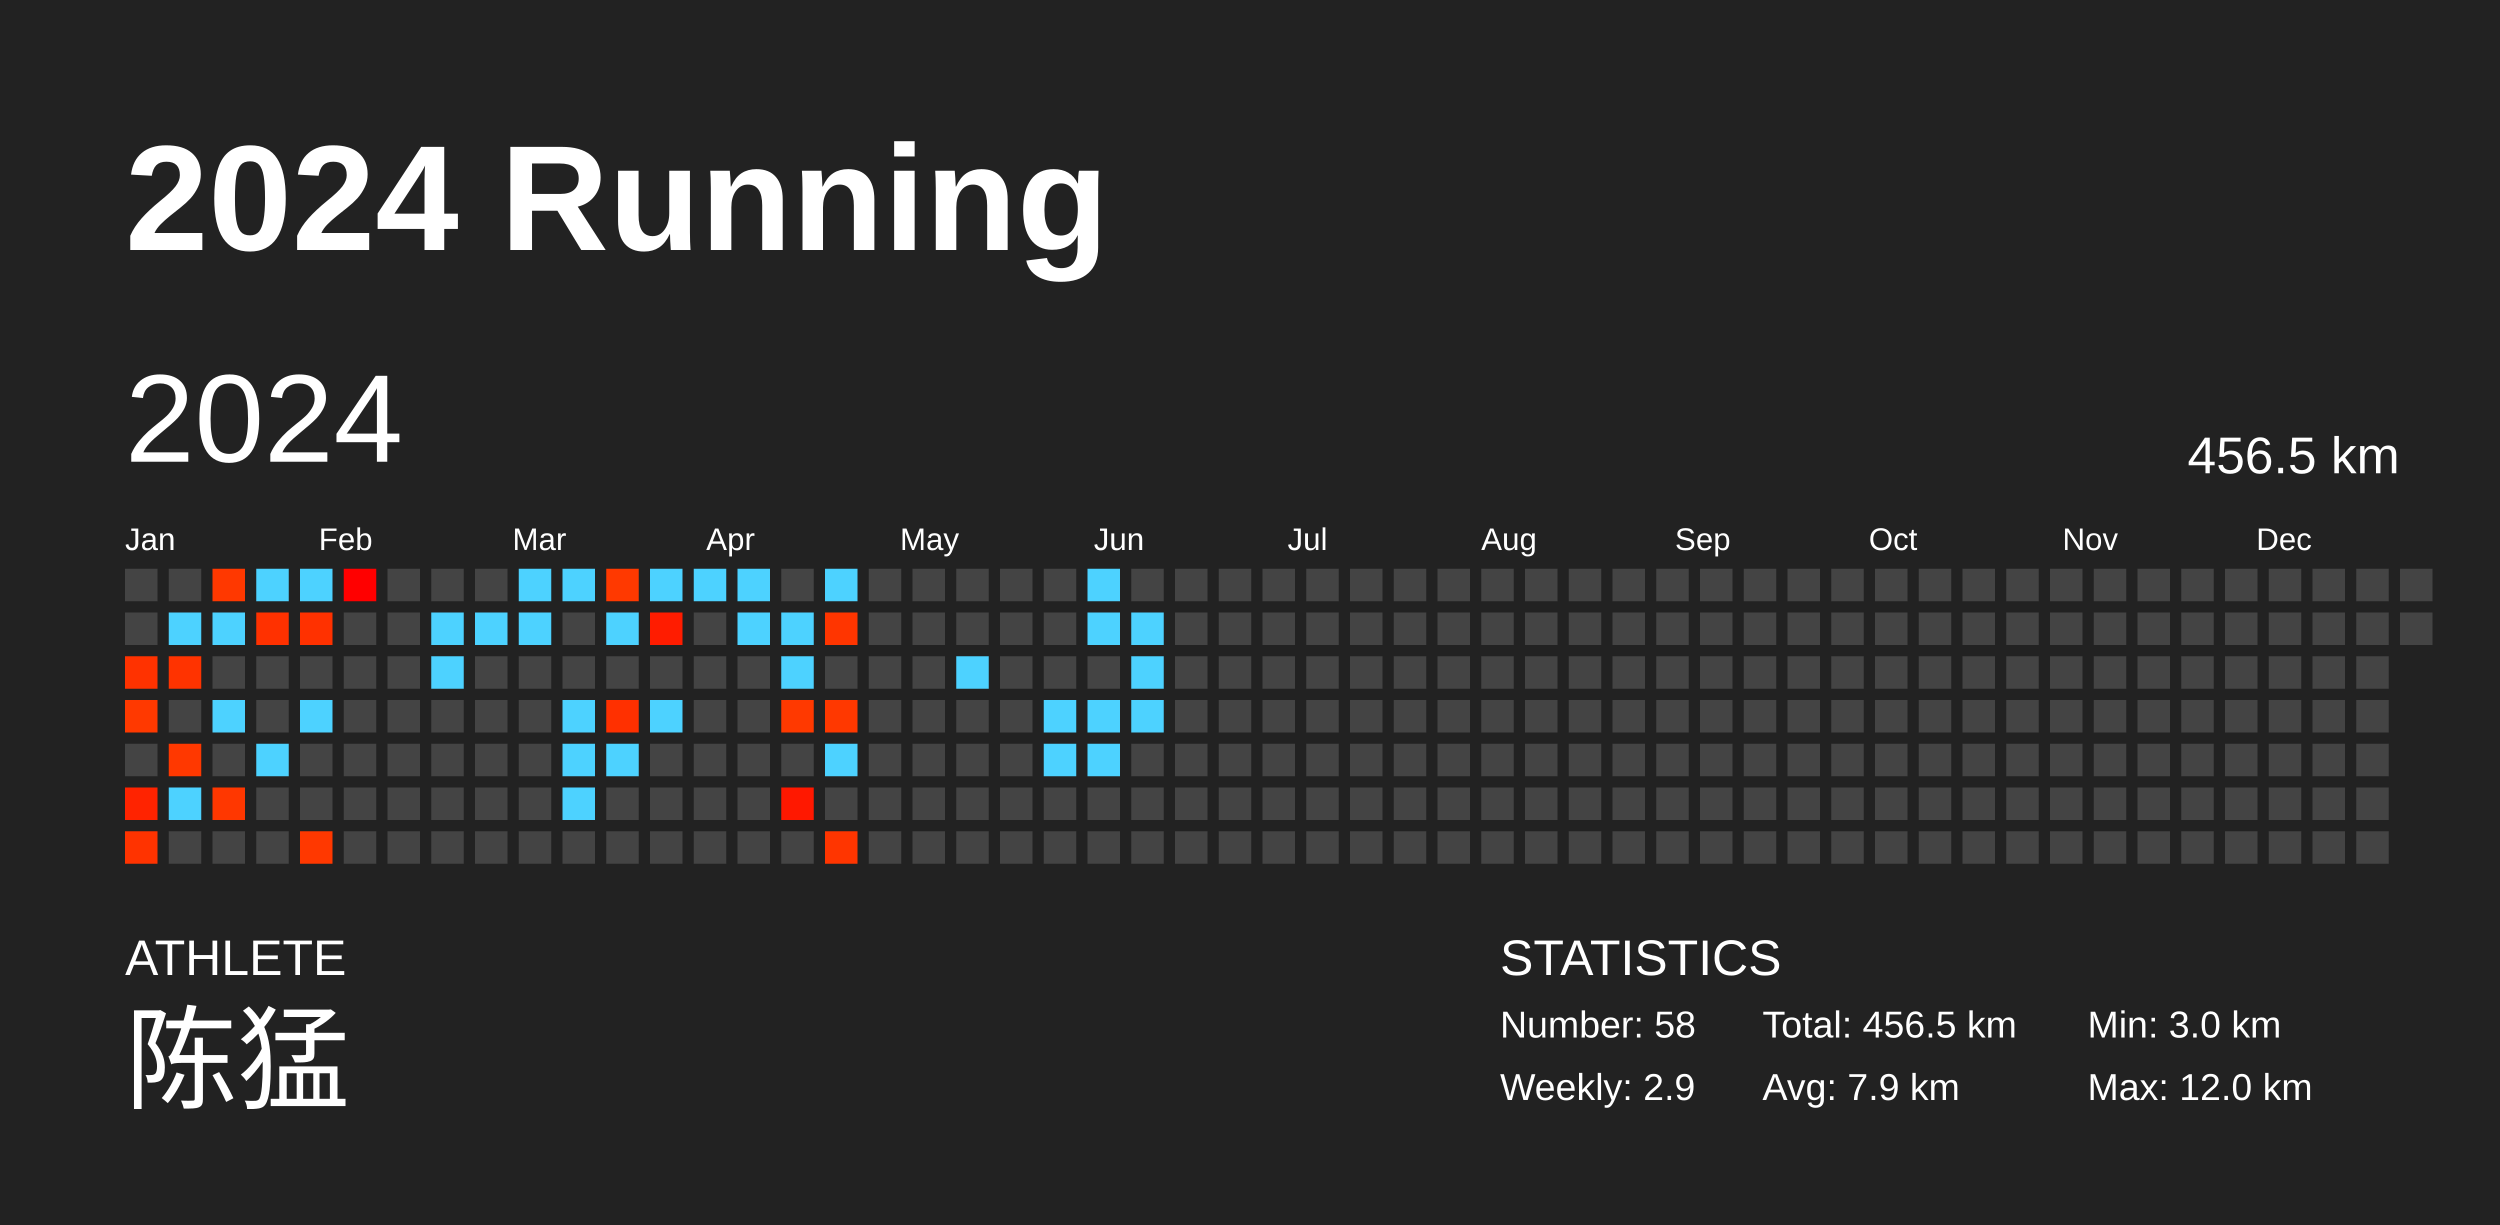
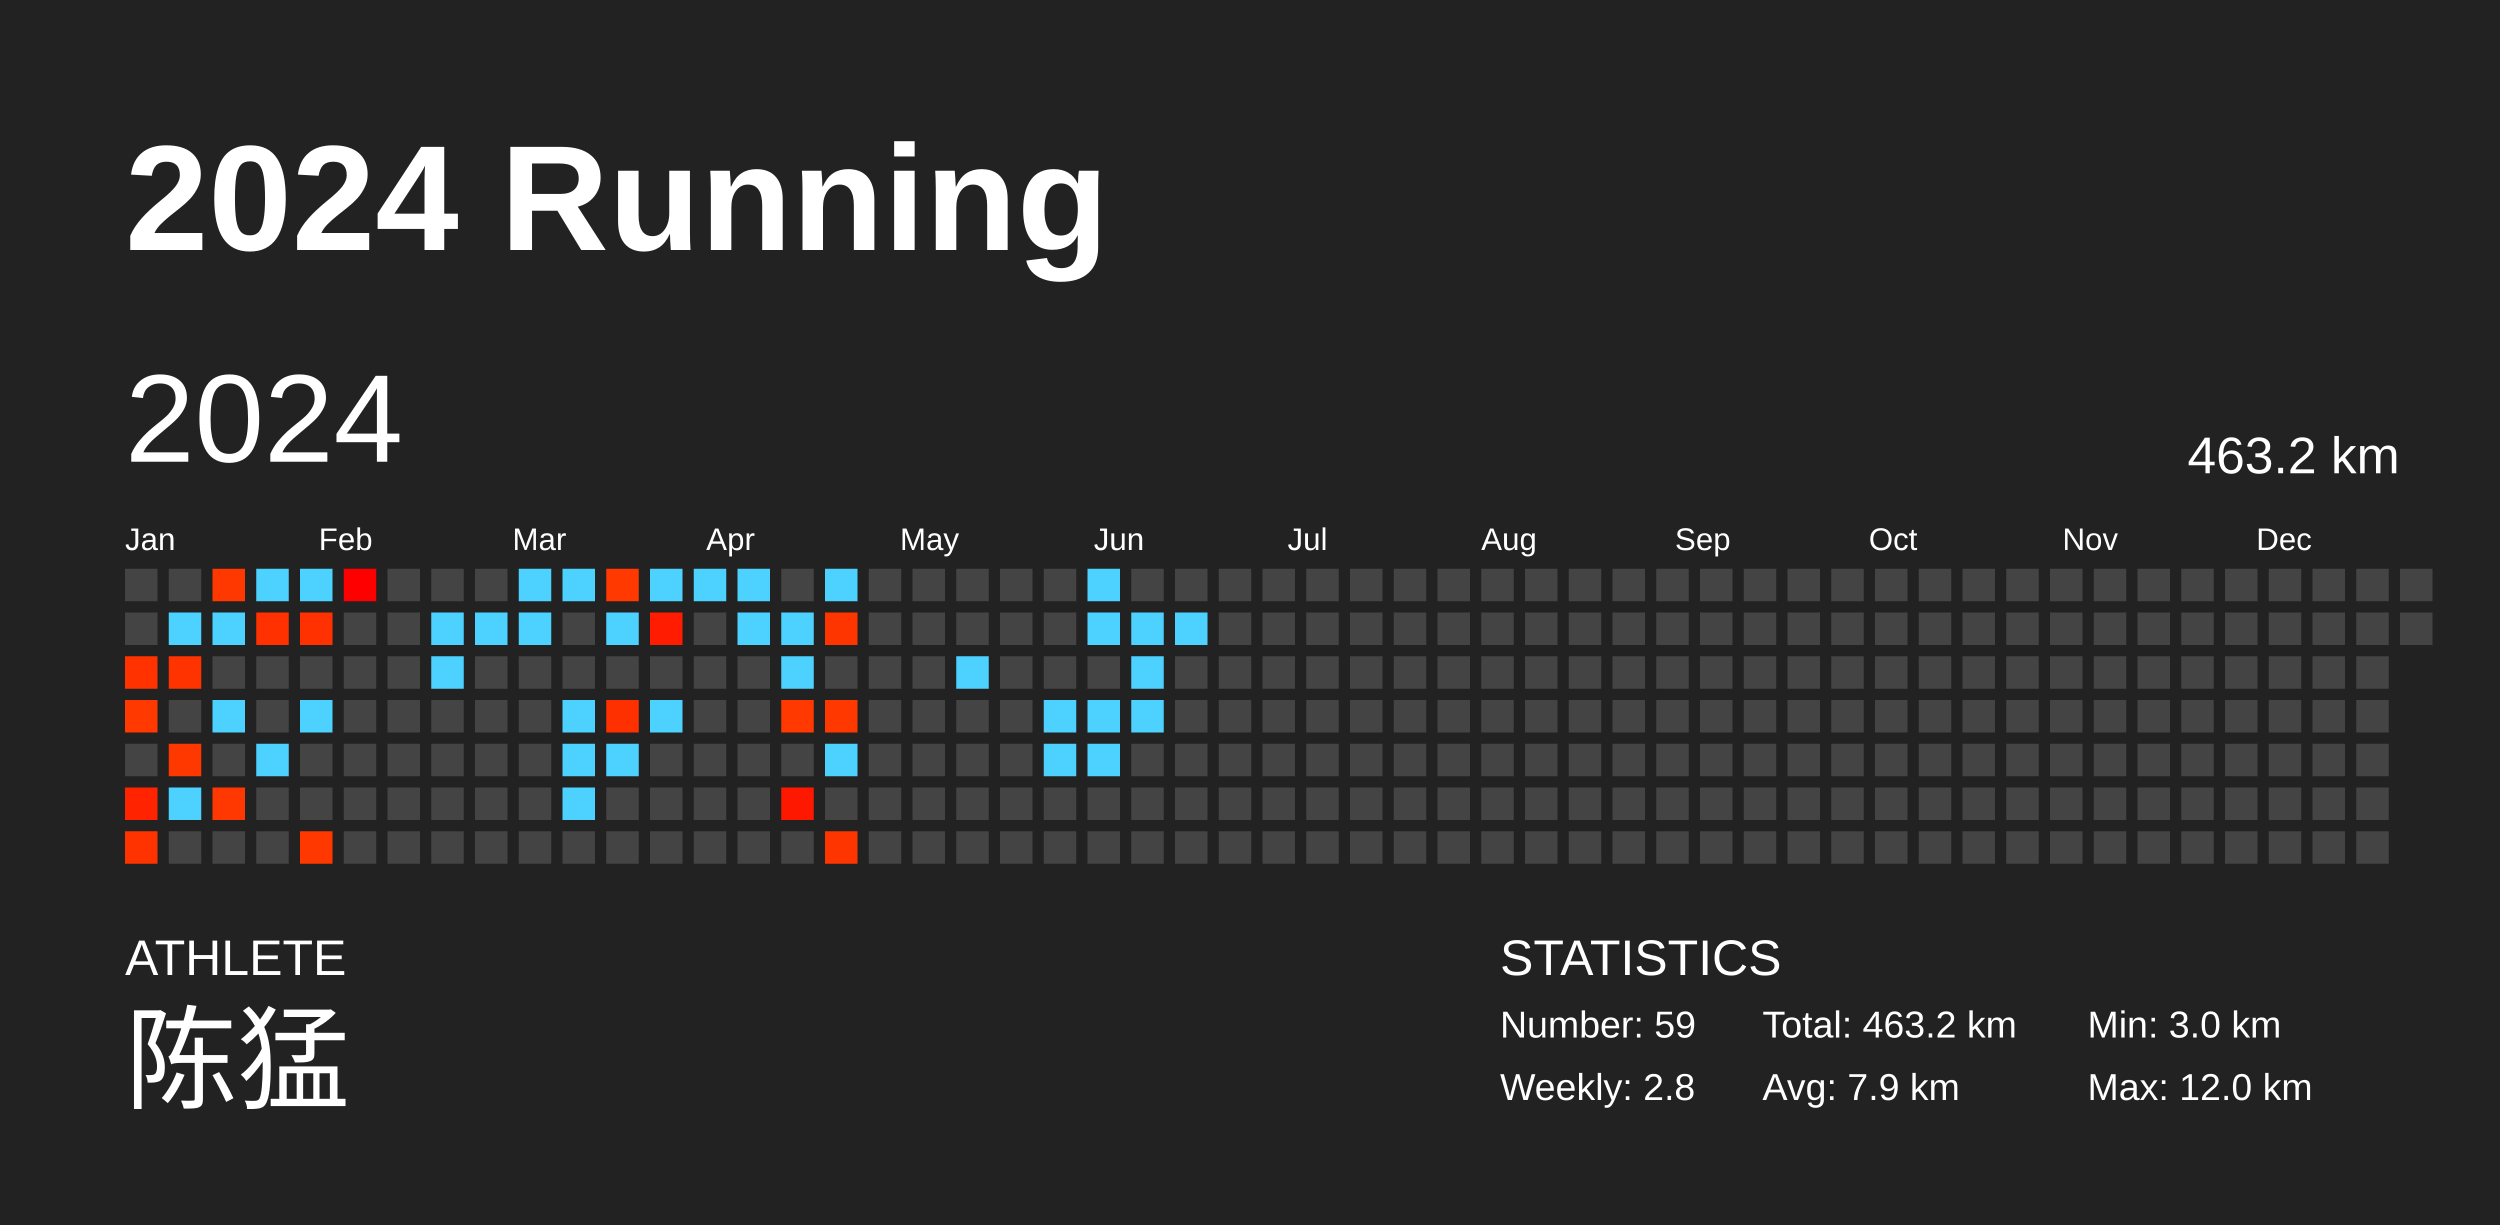
<svg xmlns="http://www.w3.org/2000/svg" baseProfile="full" height="98mm" version="1.1" viewBox="0,0,200,98" width="200mm">
  <defs />
  <rect fill="#222222" height="98" width="200" x="0" y="0" />
  <text fill="#FFFFFF" style="font-size:12px; font-family:Arial; font-weight:bold;" x="10" y="20">2024 Running</text>
  <text fill="#FFFFFF" style="font-size:4px; font-family:Arial" x="10" y="78">ATHLETE</text>
  <text fill="#FFFFFF" style="font-size:9px; font-family:Arial" x="10" y="88">陈猛</text>
  <text fill="#FFFFFF" style="font-size:4px; font-family:Arial" x="120" y="78">STATISTICS</text>
-   <text fill="#FFFFFF" style="font-size:3px; font-family:Arial" x="120" y="83">Number: 58</text>
-   <text fill="#FFFFFF" style="font-size:3px; font-family:Arial" x="120" y="88">Weekly: 2.9</text>
-   <text fill="#FFFFFF" style="font-size:3px; font-family:Arial" x="141" y="83">Total: 456.5 km</text>
+   <text fill="#FFFFFF" style="font-size:3px; font-family:Arial" x="120" y="83">Number: 59</text>
+   <text fill="#FFFFFF" style="font-size:3px; font-family:Arial" x="120" y="88">Weekly: 2.8</text>
+   <text fill="#FFFFFF" style="font-size:3px; font-family:Arial" x="141" y="83">Total: 463.2 km</text>
  <text fill="#FFFFFF" style="font-size:3px; font-family:Arial" x="141" y="88">Avg: 7.9 km</text>
  <text fill="#FFFFFF" style="font-size:3px; font-family:Arial" x="167" y="83">Min: 3.0 km</text>
  <text fill="#FFFFFF" style="font-size:3px; font-family:Arial" x="167" y="88">Max: 12.0 km</text>
  <text dominant-baseline="hanging" fill="#FFFFFF" style="font-size:10.0px; font-family:Arial;" x="10" y="30">2024</text>
-   <text dominant-baseline="hanging" fill="#FFFFFF" style="font-size:4.125px; font-family:Arial;" x="175" y="35">456.5 km</text>
+   <text dominant-baseline="hanging" fill="#FFFFFF" style="font-size:4.125px; font-family:Arial;" x="175" y="35">463.2 km</text>
  <text fill="#FFFFFF" style="font-size:2.5px; font-family:Arial" x="10.0" y="44">Jan</text>
  <text fill="#FFFFFF" style="font-size:2.5px; font-family:Arial" x="25.5" y="44">Feb</text>
  <text fill="#FFFFFF" style="font-size:2.5px; font-family:Arial" x="41.0" y="44">Mar</text>
  <text fill="#FFFFFF" style="font-size:2.5px; font-family:Arial" x="56.5" y="44">Apr</text>
  <text fill="#FFFFFF" style="font-size:2.5px; font-family:Arial" x="72.0" y="44">May</text>
  <text fill="#FFFFFF" style="font-size:2.5px; font-family:Arial" x="87.5" y="44">Jun</text>
  <text fill="#FFFFFF" style="font-size:2.5px; font-family:Arial" x="103.0" y="44">Jul</text>
  <text fill="#FFFFFF" style="font-size:2.5px; font-family:Arial" x="118.5" y="44">Aug</text>
  <text fill="#FFFFFF" style="font-size:2.5px; font-family:Arial" x="134.0" y="44">Sep</text>
  <text fill="#FFFFFF" style="font-size:2.5px; font-family:Arial" x="149.5" y="44">Oct</text>
  <text fill="#FFFFFF" style="font-size:2.5px; font-family:Arial" x="165.0" y="44">Nov</text>
  <text fill="#FFFFFF" style="font-size:2.5px; font-family:Arial" x="180.5" y="44">Dec</text>
  <rect fill="#444444" height="2.6" width="2.6" x="10.0" y="45.5" />
  <rect fill="#444444" height="2.6" width="2.6" x="10.0" y="49.0" />
  <rect fill="#ff3200" height="2.6" width="2.6" x="10.0" y="52.5" />
  <rect fill="#ff3900" height="2.6" width="2.6" x="10.0" y="56.0" />
  <rect fill="#444444" height="2.6" width="2.6" x="10.0" y="59.5" />
  <rect fill="#ff2300" height="2.6" width="2.6" x="10.0" y="63.0" />
  <rect fill="#ff3300" height="2.6" width="2.6" x="10.0" y="66.5" />
  <rect fill="#444444" height="2.6" width="2.6" x="13.5" y="45.5" />
  <rect fill="#4dd2ff" height="2.6" width="2.6" x="13.5" y="49.0" />
  <rect fill="#ff3300" height="2.6" width="2.6" x="13.5" y="52.5" />
  <rect fill="#444444" height="2.6" width="2.6" x="13.5" y="56.0" />
  <rect fill="#ff3800" height="2.6" width="2.6" x="13.5" y="59.5" />
  <rect fill="#4dd2ff" height="2.6" width="2.6" x="13.5" y="63.0" />
  <rect fill="#444444" height="2.6" width="2.6" x="13.5" y="66.5" />
  <rect fill="#ff3800" height="2.6" width="2.6" x="17.0" y="45.5" />
  <rect fill="#4dd2ff" height="2.6" width="2.6" x="17.0" y="49.0" />
  <rect fill="#444444" height="2.6" width="2.6" x="17.0" y="52.5" />
  <rect fill="#4dd2ff" height="2.6" width="2.6" x="17.0" y="56.0" />
  <rect fill="#444444" height="2.6" width="2.6" x="17.0" y="59.5" />
  <rect fill="#ff3700" height="2.6" width="2.6" x="17.0" y="63.0" />
  <rect fill="#444444" height="2.6" width="2.6" x="17.0" y="66.5" />
  <rect fill="#4dd2ff" height="2.6" width="2.6" x="20.5" y="45.5" />
  <rect fill="#ff3100" height="2.6" width="2.6" x="20.5" y="49.0" />
  <rect fill="#444444" height="2.6" width="2.6" x="20.5" y="52.5" />
  <rect fill="#444444" height="2.6" width="2.6" x="20.5" y="56.0" />
  <rect fill="#4dd2ff" height="2.6" width="2.6" x="20.5" y="59.5" />
  <rect fill="#444444" height="2.6" width="2.6" x="20.5" y="63.0" />
  <rect fill="#444444" height="2.6" width="2.6" x="20.5" y="66.5" />
  <rect fill="#4dd2ff" height="2.6" width="2.6" x="24.0" y="45.5" />
  <rect fill="#ff3100" height="2.6" width="2.6" x="24.0" y="49.0" />
  <rect fill="#444444" height="2.6" width="2.6" x="24.0" y="52.5" />
  <rect fill="#4dd2ff" height="2.6" width="2.6" x="24.0" y="56.0" />
  <rect fill="#444444" height="2.6" width="2.6" x="24.0" y="59.5" />
  <rect fill="#444444" height="2.6" width="2.6" x="24.0" y="63.0" />
  <rect fill="#ff3800" height="2.6" width="2.6" x="24.0" y="66.5" />
  <rect fill="#ff0000" height="2.6" width="2.6" x="27.5" y="45.5" />
  <rect fill="#444444" height="2.6" width="2.6" x="27.5" y="49.0" />
  <rect fill="#444444" height="2.6" width="2.6" x="27.5" y="52.5" />
  <rect fill="#444444" height="2.6" width="2.6" x="27.5" y="56.0" />
  <rect fill="#444444" height="2.6" width="2.6" x="27.5" y="59.5" />
  <rect fill="#444444" height="2.6" width="2.6" x="27.5" y="63.0" />
  <rect fill="#444444" height="2.6" width="2.6" x="27.5" y="66.5" />
  <rect fill="#444444" height="2.6" width="2.6" x="31.0" y="45.5" />
  <rect fill="#444444" height="2.6" width="2.6" x="31.0" y="49.0" />
  <rect fill="#444444" height="2.6" width="2.6" x="31.0" y="52.5" />
  <rect fill="#444444" height="2.6" width="2.6" x="31.0" y="56.0" />
  <rect fill="#444444" height="2.6" width="2.6" x="31.0" y="59.5" />
  <rect fill="#444444" height="2.6" width="2.6" x="31.0" y="63.0" />
  <rect fill="#444444" height="2.6" width="2.6" x="31.0" y="66.5" />
  <rect fill="#444444" height="2.6" width="2.6" x="34.5" y="45.5" />
  <rect fill="#4dd2ff" height="2.6" width="2.6" x="34.5" y="49.0" />
  <rect fill="#4dd2ff" height="2.6" width="2.6" x="34.5" y="52.5" />
  <rect fill="#444444" height="2.6" width="2.6" x="34.5" y="56.0" />
  <rect fill="#444444" height="2.6" width="2.6" x="34.5" y="59.5" />
  <rect fill="#444444" height="2.6" width="2.6" x="34.5" y="63.0" />
  <rect fill="#444444" height="2.6" width="2.6" x="34.5" y="66.5" />
  <rect fill="#444444" height="2.6" width="2.6" x="38.0" y="45.5" />
  <rect fill="#4dd2ff" height="2.6" width="2.6" x="38.0" y="49.0" />
  <rect fill="#444444" height="2.6" width="2.6" x="38.0" y="52.5" />
  <rect fill="#444444" height="2.6" width="2.6" x="38.0" y="56.0" />
  <rect fill="#444444" height="2.6" width="2.6" x="38.0" y="59.5" />
  <rect fill="#444444" height="2.6" width="2.6" x="38.0" y="63.0" />
  <rect fill="#444444" height="2.6" width="2.6" x="38.0" y="66.5" />
  <rect fill="#4dd2ff" height="2.6" width="2.6" x="41.5" y="45.5" />
  <rect fill="#4dd2ff" height="2.6" width="2.6" x="41.5" y="49.0" />
  <rect fill="#444444" height="2.6" width="2.6" x="41.5" y="52.5" />
  <rect fill="#444444" height="2.6" width="2.6" x="41.5" y="56.0" />
  <rect fill="#444444" height="2.6" width="2.6" x="41.5" y="59.5" />
  <rect fill="#444444" height="2.6" width="2.6" x="41.5" y="63.0" />
  <rect fill="#444444" height="2.6" width="2.6" x="41.5" y="66.5" />
  <rect fill="#4dd2ff" height="2.6" width="2.6" x="45.0" y="45.5" />
  <rect fill="#444444" height="2.6" width="2.6" x="45.0" y="49.0" />
  <rect fill="#444444" height="2.6" width="2.6" x="45.0" y="52.5" />
  <rect fill="#4dd2ff" height="2.6" width="2.6" x="45.0" y="56.0" />
  <rect fill="#4dd2ff" height="2.6" width="2.6" x="45.0" y="59.5" />
  <rect fill="#4dd2ff" height="2.6" width="2.6" x="45.0" y="63.0" />
  <rect fill="#444444" height="2.6" width="2.6" x="45.0" y="66.5" />
  <rect fill="#ff3900" height="2.6" width="2.6" x="48.5" y="45.5" />
  <rect fill="#4dd2ff" height="2.6" width="2.6" x="48.5" y="49.0" />
  <rect fill="#444444" height="2.6" width="2.6" x="48.5" y="52.5" />
  <rect fill="#ff3000" height="2.6" width="2.6" x="48.5" y="56.0" />
  <rect fill="#4dd2ff" height="2.6" width="2.6" x="48.5" y="59.5" />
  <rect fill="#444444" height="2.6" width="2.6" x="48.5" y="63.0" />
  <rect fill="#444444" height="2.6" width="2.6" x="48.5" y="66.5" />
  <rect fill="#4dd2ff" height="2.6" width="2.6" x="52.0" y="45.5" />
  <rect fill="#ff1c00" height="2.6" width="2.6" x="52.0" y="49.0" />
  <rect fill="#444444" height="2.6" width="2.6" x="52.0" y="52.5" />
  <rect fill="#4dd2ff" height="2.6" width="2.6" x="52.0" y="56.0" />
  <rect fill="#444444" height="2.6" width="2.6" x="52.0" y="59.5" />
  <rect fill="#444444" height="2.6" width="2.6" x="52.0" y="63.0" />
  <rect fill="#444444" height="2.6" width="2.6" x="52.0" y="66.5" />
  <rect fill="#4dd2ff" height="2.6" width="2.6" x="55.5" y="45.5" />
  <rect fill="#444444" height="2.6" width="2.6" x="55.5" y="49.0" />
  <rect fill="#444444" height="2.6" width="2.6" x="55.5" y="52.5" />
  <rect fill="#444444" height="2.6" width="2.6" x="55.5" y="56.0" />
  <rect fill="#444444" height="2.6" width="2.6" x="55.5" y="59.5" />
  <rect fill="#444444" height="2.6" width="2.6" x="55.5" y="63.0" />
  <rect fill="#444444" height="2.6" width="2.6" x="55.5" y="66.5" />
  <rect fill="#4dd2ff" height="2.6" width="2.6" x="59.0" y="45.5" />
  <rect fill="#4dd2ff" height="2.6" width="2.6" x="59.0" y="49.0" />
  <rect fill="#444444" height="2.6" width="2.6" x="59.0" y="52.5" />
  <rect fill="#444444" height="2.6" width="2.6" x="59.0" y="56.0" />
  <rect fill="#444444" height="2.6" width="2.6" x="59.0" y="59.5" />
  <rect fill="#444444" height="2.6" width="2.6" x="59.0" y="63.0" />
  <rect fill="#444444" height="2.6" width="2.6" x="59.0" y="66.5" />
  <rect fill="#444444" height="2.6" width="2.6" x="62.5" y="45.5" />
  <rect fill="#4dd2ff" height="2.6" width="2.6" x="62.5" y="49.0" />
  <rect fill="#4dd2ff" height="2.6" width="2.6" x="62.5" y="52.5" />
  <rect fill="#ff3900" height="2.6" width="2.6" x="62.5" y="56.0" />
  <rect fill="#444444" height="2.6" width="2.6" x="62.5" y="59.5" />
  <rect fill="#ff1800" height="2.6" width="2.6" x="62.5" y="63.0" />
  <rect fill="#444444" height="2.6" width="2.6" x="62.5" y="66.5" />
  <rect fill="#4dd2ff" height="2.6" width="2.6" x="66.0" y="45.5" />
  <rect fill="#ff3500" height="2.6" width="2.6" x="66.0" y="49.0" />
  <rect fill="#444444" height="2.6" width="2.6" x="66.0" y="52.5" />
  <rect fill="#ff3800" height="2.6" width="2.6" x="66.0" y="56.0" />
  <rect fill="#4dd2ff" height="2.6" width="2.6" x="66.0" y="59.5" />
  <rect fill="#444444" height="2.6" width="2.6" x="66.0" y="63.0" />
  <rect fill="#ff3500" height="2.6" width="2.6" x="66.0" y="66.5" />
  <rect fill="#444444" height="2.6" width="2.6" x="69.5" y="45.5" />
  <rect fill="#444444" height="2.6" width="2.6" x="69.5" y="49.0" />
  <rect fill="#444444" height="2.6" width="2.6" x="69.5" y="52.5" />
  <rect fill="#444444" height="2.6" width="2.6" x="69.5" y="56.0" />
  <rect fill="#444444" height="2.6" width="2.6" x="69.5" y="59.5" />
  <rect fill="#444444" height="2.6" width="2.6" x="69.5" y="63.0" />
  <rect fill="#444444" height="2.6" width="2.6" x="69.5" y="66.5" />
  <rect fill="#444444" height="2.6" width="2.6" x="73.0" y="45.5" />
  <rect fill="#444444" height="2.6" width="2.6" x="73.0" y="49.0" />
  <rect fill="#444444" height="2.6" width="2.6" x="73.0" y="52.5" />
  <rect fill="#444444" height="2.6" width="2.6" x="73.0" y="56.0" />
  <rect fill="#444444" height="2.6" width="2.6" x="73.0" y="59.5" />
  <rect fill="#444444" height="2.6" width="2.6" x="73.0" y="63.0" />
  <rect fill="#444444" height="2.6" width="2.6" x="73.0" y="66.5" />
  <rect fill="#444444" height="2.6" width="2.6" x="76.5" y="45.5" />
  <rect fill="#444444" height="2.6" width="2.6" x="76.5" y="49.0" />
  <rect fill="#4dd2ff" height="2.6" width="2.6" x="76.5" y="52.5" />
  <rect fill="#444444" height="2.6" width="2.6" x="76.5" y="56.0" />
  <rect fill="#444444" height="2.6" width="2.6" x="76.5" y="59.5" />
  <rect fill="#444444" height="2.6" width="2.6" x="76.5" y="63.0" />
  <rect fill="#444444" height="2.6" width="2.6" x="76.5" y="66.5" />
  <rect fill="#444444" height="2.6" width="2.6" x="80.0" y="45.5" />
  <rect fill="#444444" height="2.6" width="2.6" x="80.0" y="49.0" />
  <rect fill="#444444" height="2.6" width="2.6" x="80.0" y="52.5" />
  <rect fill="#444444" height="2.6" width="2.6" x="80.0" y="56.0" />
  <rect fill="#444444" height="2.6" width="2.6" x="80.0" y="59.5" />
  <rect fill="#444444" height="2.6" width="2.6" x="80.0" y="63.0" />
  <rect fill="#444444" height="2.6" width="2.6" x="80.0" y="66.5" />
  <rect fill="#444444" height="2.6" width="2.6" x="83.5" y="45.5" />
  <rect fill="#444444" height="2.6" width="2.6" x="83.5" y="49.0" />
  <rect fill="#444444" height="2.6" width="2.6" x="83.5" y="52.5" />
  <rect fill="#4dd2ff" height="2.6" width="2.6" x="83.5" y="56.0" />
  <rect fill="#4dd2ff" height="2.6" width="2.6" x="83.5" y="59.5" />
  <rect fill="#444444" height="2.6" width="2.6" x="83.5" y="63.0" />
  <rect fill="#444444" height="2.6" width="2.6" x="83.5" y="66.5" />
  <rect fill="#4dd2ff" height="2.6" width="2.6" x="87.0" y="45.5" />
  <rect fill="#4dd2ff" height="2.6" width="2.6" x="87.0" y="49.0" />
  <rect fill="#444444" height="2.6" width="2.6" x="87.0" y="52.5" />
  <rect fill="#4dd2ff" height="2.6" width="2.6" x="87.0" y="56.0" />
  <rect fill="#4dd2ff" height="2.6" width="2.6" x="87.0" y="59.5" />
  <rect fill="#444444" height="2.6" width="2.6" x="87.0" y="63.0" />
  <rect fill="#444444" height="2.6" width="2.6" x="87.0" y="66.5" />
  <rect fill="#444444" height="2.6" width="2.6" x="90.5" y="45.5" />
  <rect fill="#4dd2ff" height="2.6" width="2.6" x="90.5" y="49.0" />
  <rect fill="#4dd2ff" height="2.6" width="2.6" x="90.5" y="52.5" />
  <rect fill="#4dd2ff" height="2.6" width="2.6" x="90.5" y="56.0" />
  <rect fill="#444444" height="2.6" width="2.6" x="90.5" y="59.5" />
  <rect fill="#444444" height="2.6" width="2.6" x="90.5" y="63.0" />
  <rect fill="#444444" height="2.6" width="2.6" x="90.5" y="66.5" />
  <rect fill="#444444" height="2.6" width="2.6" x="94.0" y="45.5" />
-   <rect fill="#444444" height="2.6" width="2.6" x="94.0" y="49.0" />
+   <rect fill="#4dd2ff" height="2.6" width="2.6" x="94.0" y="49.0" />
  <rect fill="#444444" height="2.6" width="2.6" x="94.0" y="52.5" />
  <rect fill="#444444" height="2.6" width="2.6" x="94.0" y="56.0" />
  <rect fill="#444444" height="2.6" width="2.6" x="94.0" y="59.5" />
  <rect fill="#444444" height="2.6" width="2.6" x="94.0" y="63.0" />
  <rect fill="#444444" height="2.6" width="2.6" x="94.0" y="66.5" />
  <rect fill="#444444" height="2.6" width="2.6" x="97.5" y="45.5" />
  <rect fill="#444444" height="2.6" width="2.6" x="97.5" y="49.0" />
  <rect fill="#444444" height="2.6" width="2.6" x="97.5" y="52.5" />
  <rect fill="#444444" height="2.6" width="2.6" x="97.5" y="56.0" />
  <rect fill="#444444" height="2.6" width="2.6" x="97.5" y="59.5" />
  <rect fill="#444444" height="2.6" width="2.6" x="97.5" y="63.0" />
  <rect fill="#444444" height="2.6" width="2.6" x="97.5" y="66.5" />
  <rect fill="#444444" height="2.6" width="2.6" x="101.0" y="45.5" />
  <rect fill="#444444" height="2.6" width="2.6" x="101.0" y="49.0" />
  <rect fill="#444444" height="2.6" width="2.6" x="101.0" y="52.5" />
  <rect fill="#444444" height="2.6" width="2.6" x="101.0" y="56.0" />
  <rect fill="#444444" height="2.6" width="2.6" x="101.0" y="59.5" />
  <rect fill="#444444" height="2.6" width="2.6" x="101.0" y="63.0" />
  <rect fill="#444444" height="2.6" width="2.6" x="101.0" y="66.5" />
  <rect fill="#444444" height="2.6" width="2.6" x="104.5" y="45.5" />
  <rect fill="#444444" height="2.6" width="2.6" x="104.5" y="49.0" />
  <rect fill="#444444" height="2.6" width="2.6" x="104.5" y="52.5" />
  <rect fill="#444444" height="2.6" width="2.6" x="104.5" y="56.0" />
  <rect fill="#444444" height="2.6" width="2.6" x="104.5" y="59.5" />
  <rect fill="#444444" height="2.6" width="2.6" x="104.5" y="63.0" />
  <rect fill="#444444" height="2.6" width="2.6" x="104.5" y="66.5" />
  <rect fill="#444444" height="2.6" width="2.6" x="108.0" y="45.5" />
  <rect fill="#444444" height="2.6" width="2.6" x="108.0" y="49.0" />
  <rect fill="#444444" height="2.6" width="2.6" x="108.0" y="52.5" />
  <rect fill="#444444" height="2.6" width="2.6" x="108.0" y="56.0" />
  <rect fill="#444444" height="2.6" width="2.6" x="108.0" y="59.5" />
  <rect fill="#444444" height="2.6" width="2.6" x="108.0" y="63.0" />
  <rect fill="#444444" height="2.6" width="2.6" x="108.0" y="66.5" />
  <rect fill="#444444" height="2.6" width="2.6" x="111.5" y="45.5" />
  <rect fill="#444444" height="2.6" width="2.6" x="111.5" y="49.0" />
  <rect fill="#444444" height="2.6" width="2.6" x="111.5" y="52.5" />
  <rect fill="#444444" height="2.6" width="2.6" x="111.5" y="56.0" />
  <rect fill="#444444" height="2.6" width="2.6" x="111.5" y="59.5" />
  <rect fill="#444444" height="2.6" width="2.6" x="111.5" y="63.0" />
  <rect fill="#444444" height="2.6" width="2.6" x="111.5" y="66.5" />
  <rect fill="#444444" height="2.6" width="2.6" x="115.0" y="45.5" />
  <rect fill="#444444" height="2.6" width="2.6" x="115.0" y="49.0" />
  <rect fill="#444444" height="2.6" width="2.6" x="115.0" y="52.5" />
  <rect fill="#444444" height="2.6" width="2.6" x="115.0" y="56.0" />
  <rect fill="#444444" height="2.6" width="2.6" x="115.0" y="59.5" />
  <rect fill="#444444" height="2.6" width="2.6" x="115.0" y="63.0" />
  <rect fill="#444444" height="2.6" width="2.6" x="115.0" y="66.5" />
  <rect fill="#444444" height="2.6" width="2.6" x="118.5" y="45.5" />
  <rect fill="#444444" height="2.6" width="2.6" x="118.5" y="49.0" />
  <rect fill="#444444" height="2.6" width="2.6" x="118.5" y="52.5" />
  <rect fill="#444444" height="2.6" width="2.6" x="118.5" y="56.0" />
  <rect fill="#444444" height="2.6" width="2.6" x="118.5" y="59.5" />
  <rect fill="#444444" height="2.6" width="2.6" x="118.5" y="63.0" />
  <rect fill="#444444" height="2.6" width="2.6" x="118.5" y="66.5" />
  <rect fill="#444444" height="2.6" width="2.6" x="122.0" y="45.5" />
  <rect fill="#444444" height="2.6" width="2.6" x="122.0" y="49.0" />
  <rect fill="#444444" height="2.6" width="2.6" x="122.0" y="52.5" />
  <rect fill="#444444" height="2.6" width="2.6" x="122.0" y="56.0" />
  <rect fill="#444444" height="2.6" width="2.6" x="122.0" y="59.5" />
  <rect fill="#444444" height="2.6" width="2.6" x="122.0" y="63.0" />
  <rect fill="#444444" height="2.6" width="2.6" x="122.0" y="66.5" />
  <rect fill="#444444" height="2.6" width="2.6" x="125.5" y="45.5" />
  <rect fill="#444444" height="2.6" width="2.6" x="125.5" y="49.0" />
  <rect fill="#444444" height="2.6" width="2.6" x="125.5" y="52.5" />
  <rect fill="#444444" height="2.6" width="2.6" x="125.5" y="56.0" />
  <rect fill="#444444" height="2.6" width="2.6" x="125.5" y="59.5" />
  <rect fill="#444444" height="2.6" width="2.6" x="125.5" y="63.0" />
  <rect fill="#444444" height="2.6" width="2.6" x="125.5" y="66.5" />
  <rect fill="#444444" height="2.6" width="2.6" x="129.0" y="45.5" />
  <rect fill="#444444" height="2.6" width="2.6" x="129.0" y="49.0" />
  <rect fill="#444444" height="2.6" width="2.6" x="129.0" y="52.5" />
  <rect fill="#444444" height="2.6" width="2.6" x="129.0" y="56.0" />
  <rect fill="#444444" height="2.6" width="2.6" x="129.0" y="59.5" />
  <rect fill="#444444" height="2.6" width="2.6" x="129.0" y="63.0" />
  <rect fill="#444444" height="2.6" width="2.6" x="129.0" y="66.5" />
  <rect fill="#444444" height="2.6" width="2.6" x="132.5" y="45.5" />
  <rect fill="#444444" height="2.6" width="2.6" x="132.5" y="49.0" />
  <rect fill="#444444" height="2.6" width="2.6" x="132.5" y="52.5" />
  <rect fill="#444444" height="2.6" width="2.6" x="132.5" y="56.0" />
  <rect fill="#444444" height="2.6" width="2.6" x="132.5" y="59.5" />
  <rect fill="#444444" height="2.6" width="2.6" x="132.5" y="63.0" />
  <rect fill="#444444" height="2.6" width="2.6" x="132.5" y="66.5" />
  <rect fill="#444444" height="2.6" width="2.6" x="136.0" y="45.5" />
  <rect fill="#444444" height="2.6" width="2.6" x="136.0" y="49.0" />
  <rect fill="#444444" height="2.6" width="2.6" x="136.0" y="52.5" />
  <rect fill="#444444" height="2.6" width="2.6" x="136.0" y="56.0" />
  <rect fill="#444444" height="2.6" width="2.6" x="136.0" y="59.5" />
  <rect fill="#444444" height="2.6" width="2.6" x="136.0" y="63.0" />
  <rect fill="#444444" height="2.6" width="2.6" x="136.0" y="66.5" />
  <rect fill="#444444" height="2.6" width="2.6" x="139.5" y="45.5" />
  <rect fill="#444444" height="2.6" width="2.6" x="139.5" y="49.0" />
  <rect fill="#444444" height="2.6" width="2.6" x="139.5" y="52.5" />
  <rect fill="#444444" height="2.6" width="2.6" x="139.5" y="56.0" />
  <rect fill="#444444" height="2.6" width="2.6" x="139.5" y="59.5" />
  <rect fill="#444444" height="2.6" width="2.6" x="139.5" y="63.0" />
  <rect fill="#444444" height="2.6" width="2.6" x="139.5" y="66.5" />
  <rect fill="#444444" height="2.6" width="2.6" x="143.0" y="45.5" />
  <rect fill="#444444" height="2.6" width="2.6" x="143.0" y="49.0" />
  <rect fill="#444444" height="2.6" width="2.6" x="143.0" y="52.5" />
  <rect fill="#444444" height="2.6" width="2.6" x="143.0" y="56.0" />
  <rect fill="#444444" height="2.6" width="2.6" x="143.0" y="59.5" />
  <rect fill="#444444" height="2.6" width="2.6" x="143.0" y="63.0" />
  <rect fill="#444444" height="2.6" width="2.6" x="143.0" y="66.5" />
  <rect fill="#444444" height="2.6" width="2.6" x="146.5" y="45.5" />
  <rect fill="#444444" height="2.6" width="2.6" x="146.5" y="49.0" />
  <rect fill="#444444" height="2.6" width="2.6" x="146.5" y="52.5" />
  <rect fill="#444444" height="2.6" width="2.6" x="146.5" y="56.0" />
  <rect fill="#444444" height="2.6" width="2.6" x="146.5" y="59.5" />
  <rect fill="#444444" height="2.6" width="2.6" x="146.5" y="63.0" />
  <rect fill="#444444" height="2.6" width="2.6" x="146.5" y="66.5" />
  <rect fill="#444444" height="2.6" width="2.6" x="150.0" y="45.5" />
  <rect fill="#444444" height="2.6" width="2.6" x="150.0" y="49.0" />
  <rect fill="#444444" height="2.6" width="2.6" x="150.0" y="52.5" />
  <rect fill="#444444" height="2.6" width="2.6" x="150.0" y="56.0" />
  <rect fill="#444444" height="2.6" width="2.6" x="150.0" y="59.5" />
  <rect fill="#444444" height="2.6" width="2.6" x="150.0" y="63.0" />
  <rect fill="#444444" height="2.6" width="2.6" x="150.0" y="66.5" />
  <rect fill="#444444" height="2.6" width="2.6" x="153.5" y="45.5" />
  <rect fill="#444444" height="2.6" width="2.6" x="153.5" y="49.0" />
  <rect fill="#444444" height="2.6" width="2.6" x="153.5" y="52.5" />
  <rect fill="#444444" height="2.6" width="2.6" x="153.5" y="56.0" />
  <rect fill="#444444" height="2.6" width="2.6" x="153.5" y="59.5" />
  <rect fill="#444444" height="2.6" width="2.6" x="153.5" y="63.0" />
  <rect fill="#444444" height="2.6" width="2.6" x="153.5" y="66.5" />
  <rect fill="#444444" height="2.6" width="2.6" x="157.0" y="45.5" />
  <rect fill="#444444" height="2.6" width="2.6" x="157.0" y="49.0" />
  <rect fill="#444444" height="2.6" width="2.6" x="157.0" y="52.5" />
  <rect fill="#444444" height="2.6" width="2.6" x="157.0" y="56.0" />
  <rect fill="#444444" height="2.6" width="2.6" x="157.0" y="59.5" />
  <rect fill="#444444" height="2.6" width="2.6" x="157.0" y="63.0" />
  <rect fill="#444444" height="2.6" width="2.6" x="157.0" y="66.5" />
  <rect fill="#444444" height="2.6" width="2.6" x="160.5" y="45.5" />
  <rect fill="#444444" height="2.6" width="2.6" x="160.5" y="49.0" />
  <rect fill="#444444" height="2.6" width="2.6" x="160.5" y="52.5" />
  <rect fill="#444444" height="2.6" width="2.6" x="160.5" y="56.0" />
  <rect fill="#444444" height="2.6" width="2.6" x="160.5" y="59.5" />
  <rect fill="#444444" height="2.6" width="2.6" x="160.5" y="63.0" />
  <rect fill="#444444" height="2.6" width="2.6" x="160.5" y="66.5" />
  <rect fill="#444444" height="2.6" width="2.6" x="164.0" y="45.5" />
  <rect fill="#444444" height="2.6" width="2.6" x="164.0" y="49.0" />
  <rect fill="#444444" height="2.6" width="2.6" x="164.0" y="52.5" />
  <rect fill="#444444" height="2.6" width="2.6" x="164.0" y="56.0" />
  <rect fill="#444444" height="2.6" width="2.6" x="164.0" y="59.5" />
  <rect fill="#444444" height="2.6" width="2.6" x="164.0" y="63.0" />
  <rect fill="#444444" height="2.6" width="2.6" x="164.0" y="66.5" />
  <rect fill="#444444" height="2.6" width="2.6" x="167.5" y="45.5" />
  <rect fill="#444444" height="2.6" width="2.6" x="167.5" y="49.0" />
  <rect fill="#444444" height="2.6" width="2.6" x="167.5" y="52.5" />
  <rect fill="#444444" height="2.6" width="2.6" x="167.5" y="56.0" />
  <rect fill="#444444" height="2.6" width="2.6" x="167.5" y="59.5" />
  <rect fill="#444444" height="2.6" width="2.6" x="167.5" y="63.0" />
  <rect fill="#444444" height="2.6" width="2.6" x="167.5" y="66.5" />
  <rect fill="#444444" height="2.6" width="2.6" x="171.0" y="45.5" />
  <rect fill="#444444" height="2.6" width="2.6" x="171.0" y="49.0" />
  <rect fill="#444444" height="2.6" width="2.6" x="171.0" y="52.5" />
  <rect fill="#444444" height="2.6" width="2.6" x="171.0" y="56.0" />
  <rect fill="#444444" height="2.6" width="2.6" x="171.0" y="59.5" />
  <rect fill="#444444" height="2.6" width="2.6" x="171.0" y="63.0" />
  <rect fill="#444444" height="2.6" width="2.6" x="171.0" y="66.5" />
  <rect fill="#444444" height="2.6" width="2.6" x="174.5" y="45.5" />
  <rect fill="#444444" height="2.6" width="2.6" x="174.5" y="49.0" />
  <rect fill="#444444" height="2.6" width="2.6" x="174.5" y="52.5" />
  <rect fill="#444444" height="2.6" width="2.6" x="174.5" y="56.0" />
  <rect fill="#444444" height="2.6" width="2.6" x="174.5" y="59.5" />
  <rect fill="#444444" height="2.6" width="2.6" x="174.5" y="63.0" />
  <rect fill="#444444" height="2.6" width="2.6" x="174.5" y="66.5" />
  <rect fill="#444444" height="2.6" width="2.6" x="178.0" y="45.5" />
  <rect fill="#444444" height="2.6" width="2.6" x="178.0" y="49.0" />
  <rect fill="#444444" height="2.6" width="2.6" x="178.0" y="52.5" />
  <rect fill="#444444" height="2.6" width="2.6" x="178.0" y="56.0" />
  <rect fill="#444444" height="2.6" width="2.6" x="178.0" y="59.5" />
  <rect fill="#444444" height="2.6" width="2.6" x="178.0" y="63.0" />
  <rect fill="#444444" height="2.6" width="2.6" x="178.0" y="66.5" />
  <rect fill="#444444" height="2.6" width="2.6" x="181.5" y="45.5" />
  <rect fill="#444444" height="2.6" width="2.6" x="181.5" y="49.0" />
  <rect fill="#444444" height="2.6" width="2.6" x="181.5" y="52.5" />
  <rect fill="#444444" height="2.6" width="2.6" x="181.5" y="56.0" />
  <rect fill="#444444" height="2.6" width="2.6" x="181.5" y="59.5" />
  <rect fill="#444444" height="2.6" width="2.6" x="181.5" y="63.0" />
  <rect fill="#444444" height="2.6" width="2.6" x="181.5" y="66.5" />
  <rect fill="#444444" height="2.6" width="2.6" x="185.0" y="45.5" />
  <rect fill="#444444" height="2.6" width="2.6" x="185.0" y="49.0" />
  <rect fill="#444444" height="2.6" width="2.6" x="185.0" y="52.5" />
  <rect fill="#444444" height="2.6" width="2.6" x="185.0" y="56.0" />
  <rect fill="#444444" height="2.6" width="2.6" x="185.0" y="59.5" />
  <rect fill="#444444" height="2.6" width="2.6" x="185.0" y="63.0" />
  <rect fill="#444444" height="2.6" width="2.6" x="185.0" y="66.5" />
  <rect fill="#444444" height="2.6" width="2.6" x="188.5" y="45.5" />
  <rect fill="#444444" height="2.6" width="2.6" x="188.5" y="49.0" />
  <rect fill="#444444" height="2.6" width="2.6" x="188.5" y="52.5" />
  <rect fill="#444444" height="2.6" width="2.6" x="188.5" y="56.0" />
  <rect fill="#444444" height="2.6" width="2.6" x="188.5" y="59.5" />
  <rect fill="#444444" height="2.6" width="2.6" x="188.5" y="63.0" />
  <rect fill="#444444" height="2.6" width="2.6" x="188.5" y="66.5" />
  <rect fill="#444444" height="2.6" width="2.6" x="192.0" y="45.5" />
  <rect fill="#444444" height="2.6" width="2.6" x="192.0" y="49.0" />
</svg>
